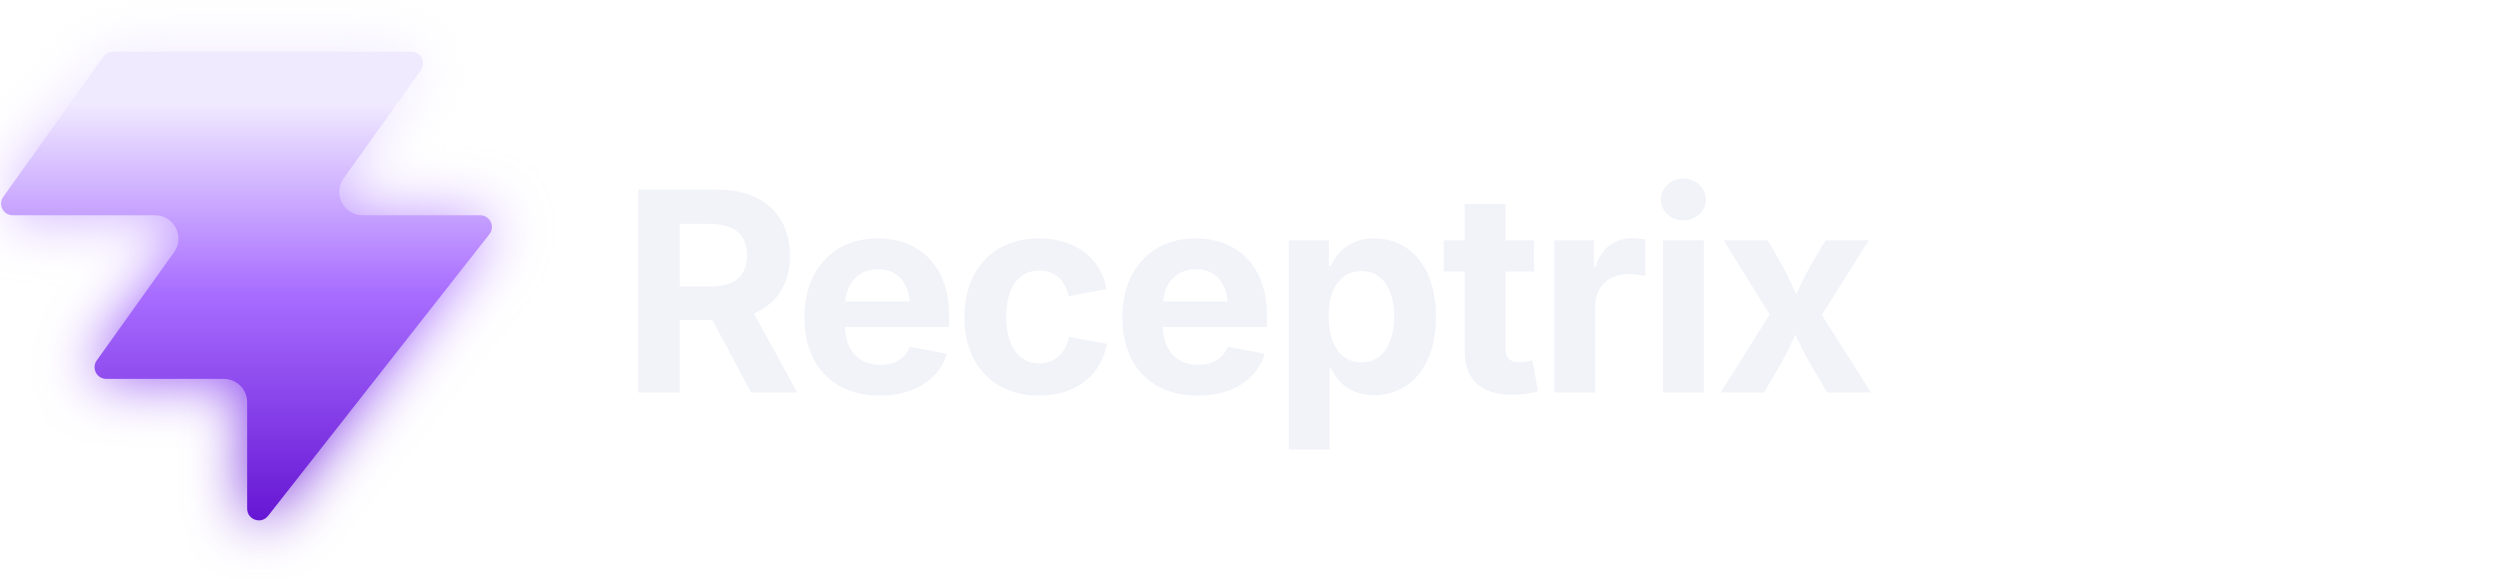
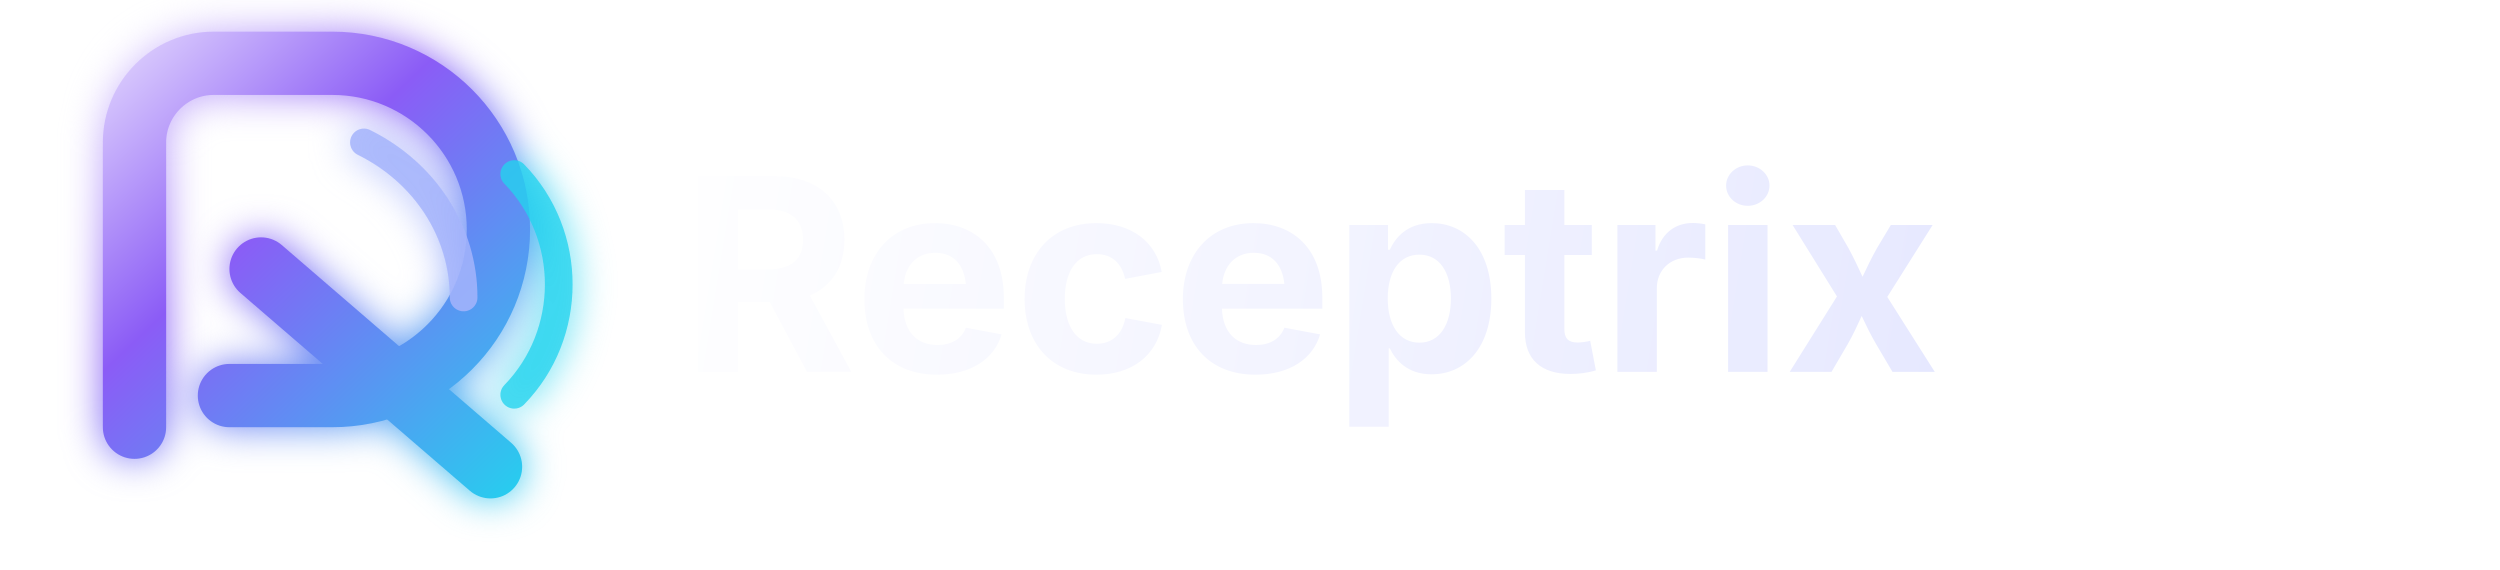
- <svg xmlns="http://www.w3.org/2000/svg" viewBox="0 0 242 56" fill="none">
+ <svg xmlns="http://www.w3.org/2000/svg" viewBox="0 0 316 72" role="img" aria-labelledby="receptrix-logo-title">
  <defs>
-     <linearGradient id="wm-bolt" x1="24" y1="5" x2="24" y2="51" gradientUnits="userSpaceOnUse">
-       <stop offset="0%" stop-color="#f0eaff" />
-       <stop offset="40%" stop-color="#a86dff" />
-       <stop offset="100%" stop-color="#5500c8" />
+     <linearGradient id="rx-mark" x1="5" y1="5" x2="64" y2="67" gradientUnits="userSpaceOnUse">
+       <stop offset="0" stop-color="#F4F0FF" />
+       <stop offset="0.42" stop-color="#8B5CF6" />
+       <stop offset="1" stop-color="#22D3EE" />
    </linearGradient>
-     <filter id="wm-glow" x="-35%" y="-35%" width="170%" height="170%" color-interpolation-filters="sRGB">
-       <feGaussianBlur stdDeviation="2.8" result="blur" />
+     <linearGradient id="rx-word" x1="82" y1="20" x2="304" y2="56" gradientUnits="userSpaceOnUse">
+       <stop offset="0" stop-color="#FFFFFF" />
+       <stop offset="0.72" stop-color="#E7E9FF" />
+       <stop offset="1" stop-color="#BFC7FF" />
+     </linearGradient>
+     <filter id="rx-glow" x="-30%" y="-30%" width="160%" height="160%" color-interpolation-filters="sRGB">
+       <feGaussianBlur stdDeviation="2.4" result="blur" />
      <feMerge>
        <feMergeNode in="blur" />
        <feMergeNode in="SourceGraphic" />
      </feMerge>
    </filter>
  </defs>
-   <g transform="translate(0, 5)" filter="url(#wm-glow)">
-     <path fill="url(#wm-bolt)" d="M25.946 44.938c-.664.845-2.021.375-2.021-.698V33.937a2.26 2.26 0 0 0-2.262-2.262H10.287c-.92 0-1.456-1.04-.92-1.788l7.48-10.471c1.07-1.497 0-3.578-1.842-3.578H1.237c-.92 0-1.456-1.04-.92-1.788L10.013.474c.214-.297.556-.474.92-.474h28.894c.92 0 1.456 1.04.92 1.788l-7.48 10.471c-1.07 1.498 0 3.579 1.842 3.579h11.377c.943 0 1.473 1.088.89 1.83L25.947 44.94z" />
+   <g filter="url(#rx-glow)">
+     <path d="M17 54V18c0-5.5 4.5-10 10-10h15c11.6 0 21 9.4 21 21s-9.4 21-21 21H29" fill="none" stroke="url(#rx-mark)" stroke-width="8" stroke-linecap="round" stroke-linejoin="round" />
+     <path d="M33 34l29 25" fill="none" stroke="url(#rx-mark)" stroke-width="8" stroke-linecap="round" />
+     <path d="M46 18c7.7 3.8 12.6 11.3 12.6 19.6" fill="none" stroke="#A5B4FC" stroke-width="3.5" stroke-linecap="round" opacity="0.85" />
+     <path d="M65 22c7.5 7.7 7.5 20.2 0 27.9" fill="none" stroke="#22D3EE" stroke-width="3.5" stroke-linecap="round" opacity="0.78" />
  </g>
-   <text x="60" y="38" font-family="Inter, -apple-system, BlinkMacSystemFont, 'Segoe UI', Roboto, sans-serif" font-weight="700" font-size="27" fill="#f1f3f9" letter-spacing="-0.6">Receptrix</text>
+   <text x="86" y="47" fill="url(#rx-word)" font-family="'DM Sans', Inter, ui-sans-serif, system-ui, sans-serif" font-size="34" font-weight="750" letter-spacing="0">Receptrix</text>
</svg>
